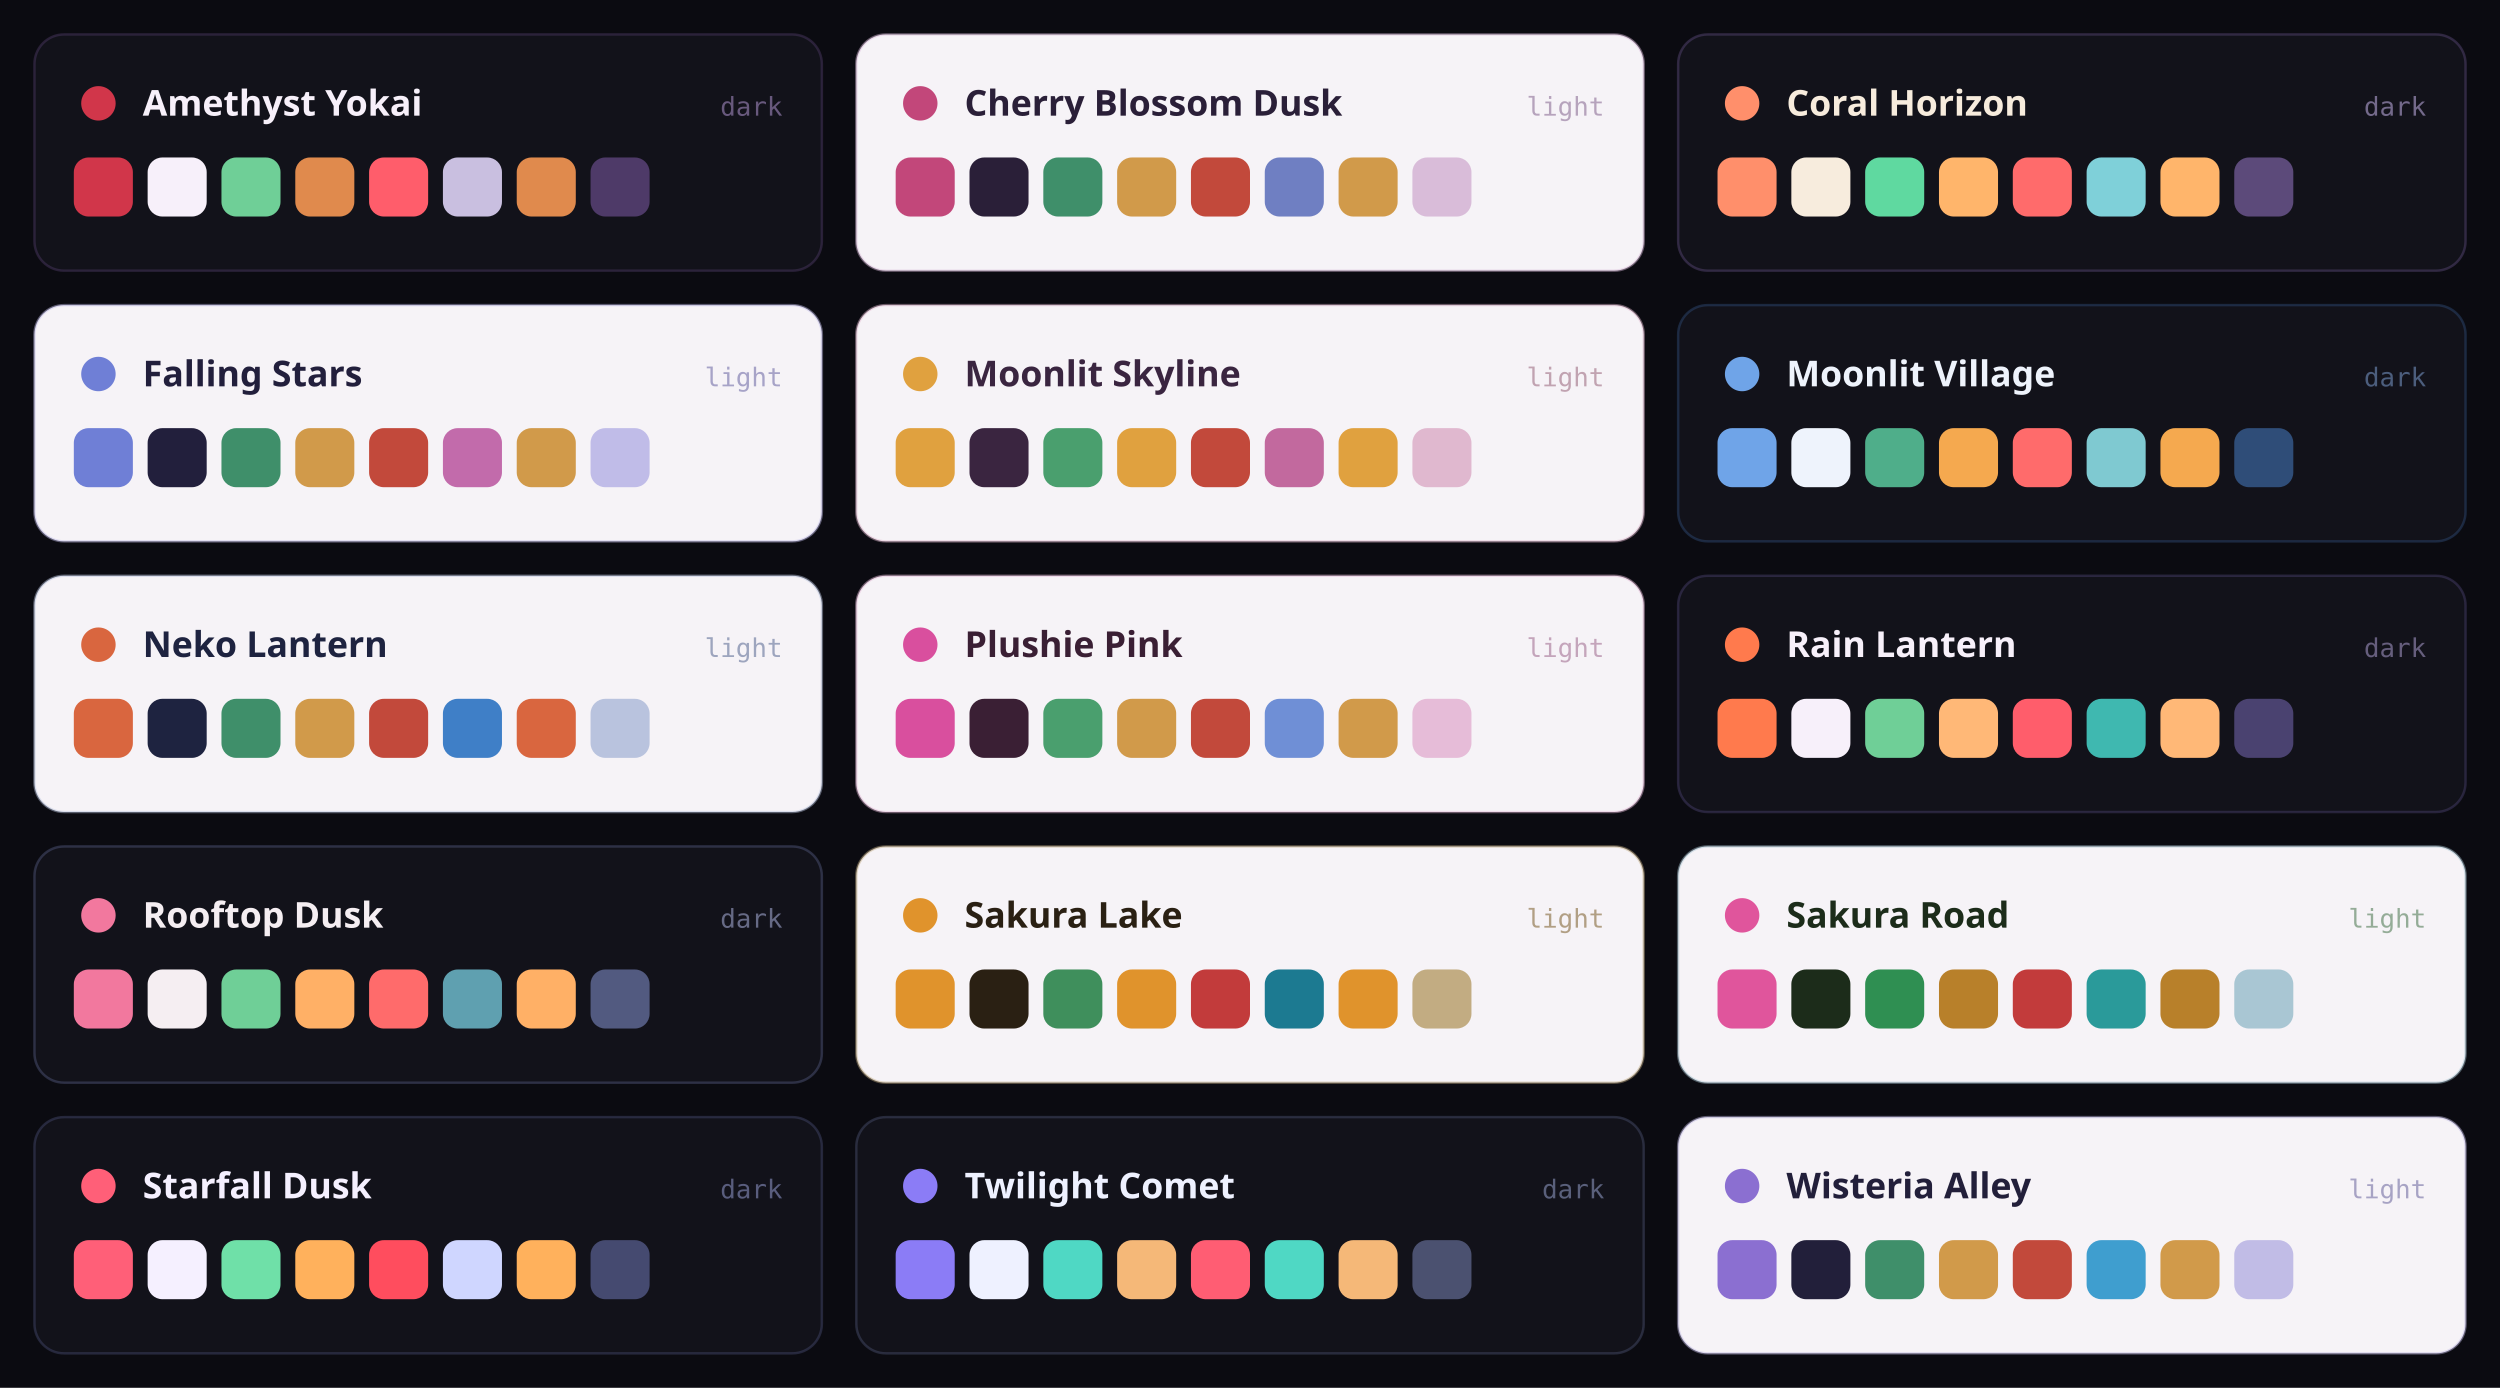
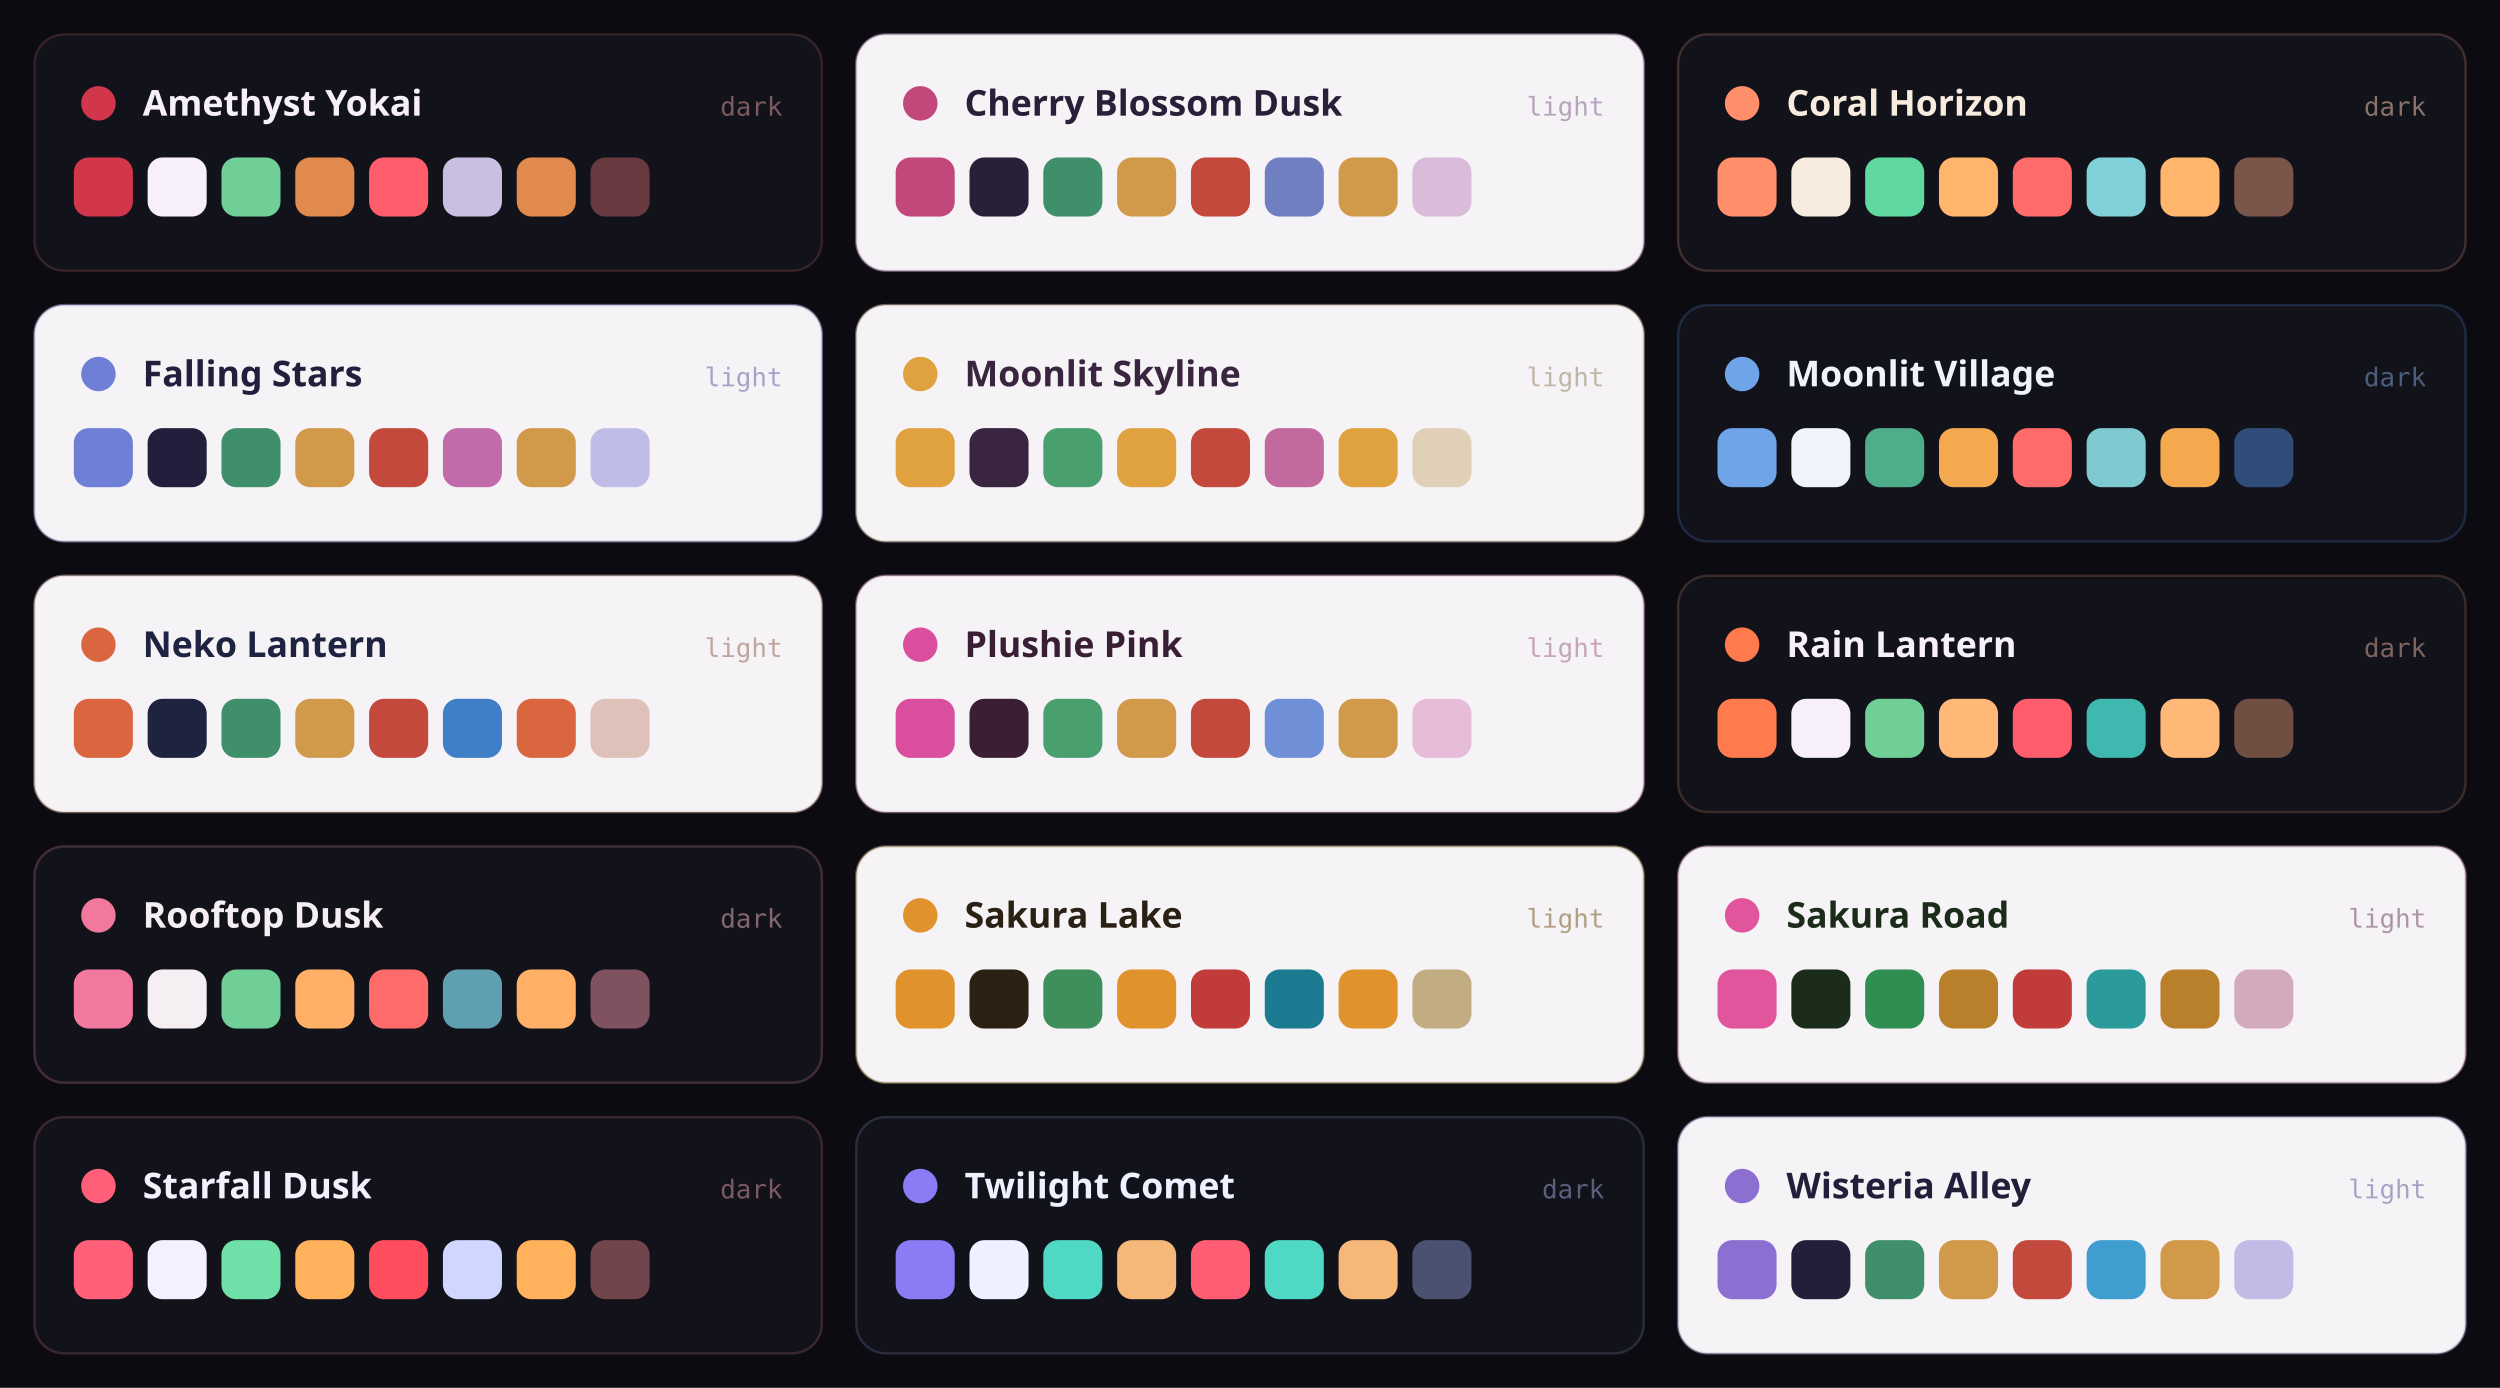
<svg xmlns="http://www.w3.org/2000/svg" width="1016" height="564" viewBox="0 0 1016 564" role="img" aria-label="All 15 palettes">
  <rect width="1016" height="564" fill="#0b0b11" />
  <g>
-     <rect x="14" y="14" width="320" height="96" rx="12" fill="#12121a" stroke="#4e3a68" stroke-opacity=".45" />
+     <rect x="14" y="14" width="320" height="96" rx="12" fill="#12121a" stroke="#683a40" stroke-opacity=".45" />
    <circle cx="40" cy="42" r="7" fill="#d1364a" />
    <text x="58" y="47" font-family="system-ui,sans-serif" font-size="14.5" font-weight="600" fill="#f7f0fa">Amethyst Yokai</text>
-     <text x="318" y="47" text-anchor="end" font-family="ui-monospace,monospace" font-size="10.5" fill="#7d6a96" opacity=".8">dark</text>
+     <text x="318" y="47" text-anchor="end" font-family="ui-monospace,monospace" font-size="10.5" fill="#966a70" opacity=".8">dark</text>
    <rect x="30" y="64" width="24" height="24" rx="6" fill="#d1364a" />
    <rect x="60" y="64" width="24" height="24" rx="6" fill="#f7f0fa" />
    <rect x="90" y="64" width="24" height="24" rx="6" fill="#6fcf97" />
    <rect x="120" y="64" width="24" height="24" rx="6" fill="#e08a4d" />
    <rect x="150" y="64" width="24" height="24" rx="6" fill="#ff5d6b" />
    <rect x="180" y="64" width="24" height="24" rx="6" fill="#c9bfe0" />
    <rect x="210" y="64" width="24" height="24" rx="6" fill="#e08a4d" />
-     <rect x="240" y="64" width="24" height="24" rx="6" fill="#4e3a68" />
+     <rect x="240" y="64" width="24" height="24" rx="6" fill="#683a40" />
  </g>
  <g>
    <rect x="348" y="14" width="320" height="96" rx="12" fill="#f6f3f7" stroke="#d9bcd9" stroke-opacity=".45" />
    <circle cx="374" cy="42" r="7" fill="#c2477a" />
    <text x="392" y="47" font-family="system-ui,sans-serif" font-size="14.5" font-weight="600" fill="#2a1f38">Cherry Blossom Dusk</text>
    <text x="652" y="47" text-anchor="end" font-family="ui-monospace,monospace" font-size="10.5" fill="#a68fae" opacity=".8">light</text>
    <rect x="364" y="64" width="24" height="24" rx="6" fill="#c2477a" />
    <rect x="394" y="64" width="24" height="24" rx="6" fill="#2a1f38" />
    <rect x="424" y="64" width="24" height="24" rx="6" fill="#3f8f6a" />
    <rect x="454" y="64" width="24" height="24" rx="6" fill="#d19a4a" />
    <rect x="484" y="64" width="24" height="24" rx="6" fill="#c2493b" />
    <rect x="514" y="64" width="24" height="24" rx="6" fill="#6f7fc2" />
    <rect x="544" y="64" width="24" height="24" rx="6" fill="#d19a4a" />
    <rect x="574" y="64" width="24" height="24" rx="6" fill="#d9bcd9" />
  </g>
  <g>
-     <rect x="682" y="14" width="320" height="96" rx="12" fill="#12121a" stroke="#5c4a7a" stroke-opacity=".45" />
+     <rect x="682" y="14" width="320" height="96" rx="12" fill="#12121a" stroke="#7a564a" stroke-opacity=".45" />
    <circle cx="708" cy="42" r="7" fill="#ff8f6b" />
    <text x="726" y="47" font-family="system-ui,sans-serif" font-size="14.5" font-weight="600" fill="#f7ecdd">Coral Horizon</text>
-     <text x="986" y="47" text-anchor="end" font-family="ui-monospace,monospace" font-size="10.5" fill="#8c7fa8" opacity=".8">dark</text>
+     <text x="986" y="47" text-anchor="end" font-family="ui-monospace,monospace" font-size="10.5" fill="#a8897f" opacity=".8">dark</text>
    <rect x="698" y="64" width="24" height="24" rx="6" fill="#ff8f6b" />
    <rect x="728" y="64" width="24" height="24" rx="6" fill="#f7ecdd" />
    <rect x="758" y="64" width="24" height="24" rx="6" fill="#5fd9a0" />
    <rect x="788" y="64" width="24" height="24" rx="6" fill="#ffb56b" />
    <rect x="818" y="64" width="24" height="24" rx="6" fill="#ff6b6b" />
    <rect x="848" y="64" width="24" height="24" rx="6" fill="#7fd0d9" />
    <rect x="878" y="64" width="24" height="24" rx="6" fill="#ffb56b" />
-     <rect x="908" y="64" width="24" height="24" rx="6" fill="#5c4a7a" />
+     <rect x="908" y="64" width="24" height="24" rx="6" fill="#7a564a" />
  </g>
  <g>
    <rect x="14" y="124" width="320" height="96" rx="12" fill="#f6f3f7" stroke="#c0bce8" stroke-opacity=".45" />
    <circle cx="40" cy="152" r="7" fill="#6f7fd6" />
    <text x="58" y="157" font-family="system-ui,sans-serif" font-size="14.5" font-weight="600" fill="#221f3c">Falling Stars</text>
    <text x="318" y="157" text-anchor="end" font-family="ui-monospace,monospace" font-size="10.5" fill="#938fbc" opacity=".8">light</text>
    <rect x="30" y="174" width="24" height="24" rx="6" fill="#6f7fd6" />
    <rect x="60" y="174" width="24" height="24" rx="6" fill="#221f3c" />
    <rect x="90" y="174" width="24" height="24" rx="6" fill="#3f8f6a" />
    <rect x="120" y="174" width="24" height="24" rx="6" fill="#d19a4a" />
    <rect x="150" y="174" width="24" height="24" rx="6" fill="#c2493b" />
    <rect x="180" y="174" width="24" height="24" rx="6" fill="#c26bab" />
    <rect x="210" y="174" width="24" height="24" rx="6" fill="#d19a4a" />
    <rect x="240" y="174" width="24" height="24" rx="6" fill="#c0bce8" />
  </g>
  <g>
-     <rect x="348" y="124" width="320" height="96" rx="12" fill="#f6f3f7" stroke="#e0b8cf" stroke-opacity=".45" />
+     <rect x="348" y="124" width="320" height="96" rx="12" fill="#f6f3f7" stroke="#e0d0b8" stroke-opacity=".45" />
    <circle cx="374" cy="152" r="7" fill="#e0a13f" />
    <text x="392" y="157" font-family="system-ui,sans-serif" font-size="14.5" font-weight="600" fill="#3a2540">Moonlit Skyline</text>
-     <text x="652" y="157" text-anchor="end" font-family="ui-monospace,monospace" font-size="10.5" fill="#b48fa0" opacity=".8">light</text>
+     <text x="652" y="157" text-anchor="end" font-family="ui-monospace,monospace" font-size="10.5" fill="#b4a68f" opacity=".8">light</text>
    <rect x="364" y="174" width="24" height="24" rx="6" fill="#e0a13f" />
    <rect x="394" y="174" width="24" height="24" rx="6" fill="#3a2540" />
    <rect x="424" y="174" width="24" height="24" rx="6" fill="#4a9f6e" />
    <rect x="454" y="174" width="24" height="24" rx="6" fill="#e0a13f" />
    <rect x="484" y="174" width="24" height="24" rx="6" fill="#c2493b" />
    <rect x="514" y="174" width="24" height="24" rx="6" fill="#c2699e" />
    <rect x="544" y="174" width="24" height="24" rx="6" fill="#e0a13f" />
-     <rect x="574" y="174" width="24" height="24" rx="6" fill="#e0b8cf" />
+     <rect x="574" y="174" width="24" height="24" rx="6" fill="#e0d0b8" />
  </g>
  <g>
    <rect x="682" y="124" width="320" height="96" rx="12" fill="#12121a" stroke="#2f4d78" stroke-opacity=".45" />
    <circle cx="708" cy="152" r="7" fill="#6fa4e8" />
    <text x="726" y="157" font-family="system-ui,sans-serif" font-size="14.5" font-weight="600" fill="#eef3fc">Moonlit Village</text>
    <text x="986" y="157" text-anchor="end" font-family="ui-monospace,monospace" font-size="10.5" fill="#5a7096" opacity=".8">dark</text>
    <rect x="698" y="174" width="24" height="24" rx="6" fill="#6fa4e8" />
    <rect x="728" y="174" width="24" height="24" rx="6" fill="#eef3fc" />
    <rect x="758" y="174" width="24" height="24" rx="6" fill="#4fae8a" />
    <rect x="788" y="174" width="24" height="24" rx="6" fill="#f5a94f" />
    <rect x="818" y="174" width="24" height="24" rx="6" fill="#ff6b6b" />
    <rect x="848" y="174" width="24" height="24" rx="6" fill="#7fc9d1" />
    <rect x="878" y="174" width="24" height="24" rx="6" fill="#f5a94f" />
    <rect x="908" y="174" width="24" height="24" rx="6" fill="#2f4d78" />
  </g>
  <g>
-     <rect x="14" y="234" width="320" height="96" rx="12" fill="#f6f3f7" stroke="#b9c3de" stroke-opacity=".45" />
+     <rect x="14" y="234" width="320" height="96" rx="12" fill="#f6f3f7" stroke="#dec2b9" stroke-opacity=".45" />
    <circle cx="40" cy="262" r="7" fill="#d9663f" />
    <text x="58" y="267" font-family="system-ui,sans-serif" font-size="14.5" font-weight="600" fill="#1e2340">Neko Lantern</text>
-     <text x="318" y="267" text-anchor="end" font-family="ui-monospace,monospace" font-size="10.5" fill="#8791b0" opacity=".8">light</text>
+     <text x="318" y="267" text-anchor="end" font-family="ui-monospace,monospace" font-size="10.5" fill="#b09187" opacity=".8">light</text>
    <rect x="30" y="284" width="24" height="24" rx="6" fill="#d9663f" />
    <rect x="60" y="284" width="24" height="24" rx="6" fill="#1e2340" />
    <rect x="90" y="284" width="24" height="24" rx="6" fill="#3f8f6a" />
    <rect x="120" y="284" width="24" height="24" rx="6" fill="#d19a4a" />
    <rect x="150" y="284" width="24" height="24" rx="6" fill="#c2493b" />
    <rect x="180" y="284" width="24" height="24" rx="6" fill="#3f7fc7" />
    <rect x="210" y="284" width="24" height="24" rx="6" fill="#d9663f" />
-     <rect x="240" y="284" width="24" height="24" rx="6" fill="#b9c3de" />
+     <rect x="240" y="284" width="24" height="24" rx="6" fill="#dec2b9" />
  </g>
  <g>
    <rect x="348" y="234" width="320" height="96" rx="12" fill="#f6f3f7" stroke="#e6bcd8" stroke-opacity=".45" />
    <circle cx="374" cy="262" r="7" fill="#d94f9e" />
    <text x="392" y="267" font-family="system-ui,sans-serif" font-size="14.5" font-weight="600" fill="#3a1f34">Plushie Pink</text>
    <text x="652" y="267" text-anchor="end" font-family="ui-monospace,monospace" font-size="10.5" fill="#b891ad" opacity=".8">light</text>
    <rect x="364" y="284" width="24" height="24" rx="6" fill="#d94f9e" />
    <rect x="394" y="284" width="24" height="24" rx="6" fill="#3a1f34" />
    <rect x="424" y="284" width="24" height="24" rx="6" fill="#4a9f6e" />
    <rect x="454" y="284" width="24" height="24" rx="6" fill="#d19a4a" />
    <rect x="484" y="284" width="24" height="24" rx="6" fill="#c2493b" />
    <rect x="514" y="284" width="24" height="24" rx="6" fill="#6f8fd6" />
    <rect x="544" y="284" width="24" height="24" rx="6" fill="#d19a4a" />
    <rect x="574" y="284" width="24" height="24" rx="6" fill="#e6bcd8" />
  </g>
  <g>
-     <rect x="682" y="234" width="320" height="96" rx="12" fill="#12121a" stroke="#4a4270" stroke-opacity=".45" />
+     <rect x="682" y="234" width="320" height="96" rx="12" fill="#12121a" stroke="#704e42" stroke-opacity=".45" />
    <circle cx="708" cy="262" r="7" fill="#ff7a4d" />
    <text x="726" y="267" font-family="system-ui,sans-serif" font-size="14.5" font-weight="600" fill="#f7f0fa">Rain Lantern</text>
-     <text x="986" y="267" text-anchor="end" font-family="ui-monospace,monospace" font-size="10.5" fill="#7a7196" opacity=".8">dark</text>
+     <text x="986" y="267" text-anchor="end" font-family="ui-monospace,monospace" font-size="10.5" fill="#967a71" opacity=".8">dark</text>
    <rect x="698" y="284" width="24" height="24" rx="6" fill="#ff7a4d" />
    <rect x="728" y="284" width="24" height="24" rx="6" fill="#f7f0fa" />
    <rect x="758" y="284" width="24" height="24" rx="6" fill="#6fcf97" />
    <rect x="788" y="284" width="24" height="24" rx="6" fill="#ffb877" />
    <rect x="818" y="284" width="24" height="24" rx="6" fill="#ff5d6b" />
    <rect x="848" y="284" width="24" height="24" rx="6" fill="#3fb8b0" />
    <rect x="878" y="284" width="24" height="24" rx="6" fill="#ffb877" />
-     <rect x="908" y="284" width="24" height="24" rx="6" fill="#4a4270" />
-   </g>
-   <g>
-     <rect x="14" y="344" width="320" height="96" rx="12" fill="#12121a" stroke="#525a80" stroke-opacity=".45" />
+     <rect x="908" y="284" width="24" height="24" rx="6" fill="#704e42" />
+   </g>
+   <g>
+     <rect x="14" y="344" width="320" height="96" rx="12" fill="#12121a" stroke="#805260" stroke-opacity=".45" />
    <circle cx="40" cy="372" r="7" fill="#f2789e" />
    <text x="58" y="377" font-family="system-ui,sans-serif" font-size="14.5" font-weight="600" fill="#f5eef2">Rooftop Dusk</text>
-     <text x="318" y="377" text-anchor="end" font-family="ui-monospace,monospace" font-size="10.5" fill="#7b7fa0" opacity=".8">dark</text>
+     <text x="318" y="377" text-anchor="end" font-family="ui-monospace,monospace" font-size="10.5" fill="#a07b87" opacity=".8">dark</text>
    <rect x="30" y="394" width="24" height="24" rx="6" fill="#f2789e" />
    <rect x="60" y="394" width="24" height="24" rx="6" fill="#f5eef2" />
    <rect x="90" y="394" width="24" height="24" rx="6" fill="#6fcf97" />
    <rect x="120" y="394" width="24" height="24" rx="6" fill="#ffb066" />
    <rect x="150" y="394" width="24" height="24" rx="6" fill="#ff6b6b" />
    <rect x="180" y="394" width="24" height="24" rx="6" fill="#5fa0b0" />
    <rect x="210" y="394" width="24" height="24" rx="6" fill="#ffb066" />
-     <rect x="240" y="394" width="24" height="24" rx="6" fill="#525a80" />
+     <rect x="240" y="394" width="24" height="24" rx="6" fill="#805260" />
  </g>
  <g>
    <rect x="348" y="344" width="320" height="96" rx="12" fill="#f6f3f7" stroke="#c2ac82" stroke-opacity=".45" />
    <circle cx="374" cy="372" r="7" fill="#e0932c" />
    <text x="392" y="377" font-family="system-ui,sans-serif" font-size="14.5" font-weight="600" fill="#2a2013">Sakura Lake</text>
    <text x="652" y="377" text-anchor="end" font-family="ui-monospace,monospace" font-size="10.5" fill="#a08a68" opacity=".8">light</text>
    <rect x="364" y="394" width="24" height="24" rx="6" fill="#e0932c" />
    <rect x="394" y="394" width="24" height="24" rx="6" fill="#2a2013" />
    <rect x="424" y="394" width="24" height="24" rx="6" fill="#3f8f5c" />
    <rect x="454" y="394" width="24" height="24" rx="6" fill="#e0932c" />
    <rect x="484" y="394" width="24" height="24" rx="6" fill="#c23b3b" />
    <rect x="514" y="394" width="24" height="24" rx="6" fill="#1c7a91" />
    <rect x="544" y="394" width="24" height="24" rx="6" fill="#e0932c" />
    <rect x="574" y="394" width="24" height="24" rx="6" fill="#c2ac82" />
  </g>
  <g>
-     <rect x="682" y="344" width="320" height="96" rx="12" fill="#f6f3f7" stroke="#a9c6d3" stroke-opacity=".45" />
+     <rect x="682" y="344" width="320" height="96" rx="12" fill="#f6f3f7" stroke="#d3a9be" stroke-opacity=".45" />
    <circle cx="708" cy="372" r="7" fill="#e0559c" />
    <text x="726" y="377" font-family="system-ui,sans-serif" font-size="14.5" font-weight="600" fill="#1c2c1a">Sakura Road</text>
-     <text x="986" y="377" text-anchor="end" font-family="ui-monospace,monospace" font-size="10.5" fill="#7c9a80" opacity=".8">light</text>
+     <text x="986" y="377" text-anchor="end" font-family="ui-monospace,monospace" font-size="10.5" fill="#9a7c8b" opacity=".8">light</text>
    <rect x="698" y="394" width="24" height="24" rx="6" fill="#e0559c" />
    <rect x="728" y="394" width="24" height="24" rx="6" fill="#1c2c1a" />
    <rect x="758" y="394" width="24" height="24" rx="6" fill="#2f8f52" />
    <rect x="788" y="394" width="24" height="24" rx="6" fill="#b8802a" />
    <rect x="818" y="394" width="24" height="24" rx="6" fill="#c23b3b" />
    <rect x="848" y="394" width="24" height="24" rx="6" fill="#2a9a9a" />
    <rect x="878" y="394" width="24" height="24" rx="6" fill="#b8802a" />
-     <rect x="908" y="394" width="24" height="24" rx="6" fill="#a9c6d3" />
-   </g>
-   <g>
-     <rect x="14" y="454" width="320" height="96" rx="12" fill="#12121a" stroke="#454a70" stroke-opacity=".45" />
+     <rect x="908" y="394" width="24" height="24" rx="6" fill="#d3a9be" />
+   </g>
+   <g>
+     <rect x="14" y="454" width="320" height="96" rx="12" fill="#12121a" stroke="#70454c" stroke-opacity=".45" />
    <circle cx="40" cy="482" r="7" fill="#ff5f78" />
    <text x="58" y="487" font-family="system-ui,sans-serif" font-size="14.5" font-weight="600" fill="#f5f0ff">Starfall Dusk</text>
-     <text x="318" y="487" text-anchor="end" font-family="ui-monospace,monospace" font-size="10.5" fill="#6a6f96" opacity=".8">dark</text>
+     <text x="318" y="487" text-anchor="end" font-family="ui-monospace,monospace" font-size="10.5" fill="#966a71" opacity=".8">dark</text>
    <rect x="30" y="504" width="24" height="24" rx="6" fill="#ff5f78" />
    <rect x="60" y="504" width="24" height="24" rx="6" fill="#f5f0ff" />
    <rect x="90" y="504" width="24" height="24" rx="6" fill="#6fe0a8" />
    <rect x="120" y="504" width="24" height="24" rx="6" fill="#ffb15c" />
    <rect x="150" y="504" width="24" height="24" rx="6" fill="#ff4d5e" />
    <rect x="180" y="504" width="24" height="24" rx="6" fill="#cfd6ff" />
    <rect x="210" y="504" width="24" height="24" rx="6" fill="#ffb15c" />
-     <rect x="240" y="504" width="24" height="24" rx="6" fill="#454a70" />
+     <rect x="240" y="504" width="24" height="24" rx="6" fill="#70454c" />
  </g>
  <g>
    <rect x="348" y="454" width="320" height="96" rx="12" fill="#12121a" stroke="#4b5170" stroke-opacity=".45" />
    <circle cx="374" cy="482" r="7" fill="#8b7cf6" />
    <text x="392" y="487" font-family="system-ui,sans-serif" font-size="14.5" font-weight="600" fill="#eef1ff">Twilight Comet</text>
    <text x="652" y="487" text-anchor="end" font-family="ui-monospace,monospace" font-size="10.5" fill="#6b7394" opacity=".8">dark</text>
    <rect x="364" y="504" width="24" height="24" rx="6" fill="#8b7cf6" />
    <rect x="394" y="504" width="24" height="24" rx="6" fill="#eef1ff" />
    <rect x="424" y="504" width="24" height="24" rx="6" fill="#4fd8c4" />
    <rect x="454" y="504" width="24" height="24" rx="6" fill="#f5b878" />
    <rect x="484" y="504" width="24" height="24" rx="6" fill="#ff5d73" />
    <rect x="514" y="504" width="24" height="24" rx="6" fill="#4fd8c4" />
    <rect x="544" y="504" width="24" height="24" rx="6" fill="#f5b878" />
    <rect x="574" y="504" width="24" height="24" rx="6" fill="#4b5170" />
  </g>
  <g>
    <rect x="682" y="454" width="320" height="96" rx="12" fill="#f6f3f7" stroke="#c1bce6" stroke-opacity=".45" />
    <circle cx="708" cy="482" r="7" fill="#8b6fd1" />
    <text x="726" y="487" font-family="system-ui,sans-serif" font-size="14.5" font-weight="600" fill="#221f3a">Wisteria Alley</text>
    <text x="986" y="487" text-anchor="end" font-family="ui-monospace,monospace" font-size="10.5" fill="#948fb8" opacity=".8">light</text>
    <rect x="698" y="504" width="24" height="24" rx="6" fill="#8b6fd1" />
    <rect x="728" y="504" width="24" height="24" rx="6" fill="#221f3a" />
    <rect x="758" y="504" width="24" height="24" rx="6" fill="#3f8f6a" />
    <rect x="788" y="504" width="24" height="24" rx="6" fill="#d19a4a" />
    <rect x="818" y="504" width="24" height="24" rx="6" fill="#c2493b" />
    <rect x="848" y="504" width="24" height="24" rx="6" fill="#3f9ecf" />
    <rect x="878" y="504" width="24" height="24" rx="6" fill="#d19a4a" />
    <rect x="908" y="504" width="24" height="24" rx="6" fill="#c1bce6" />
  </g>
</svg>
